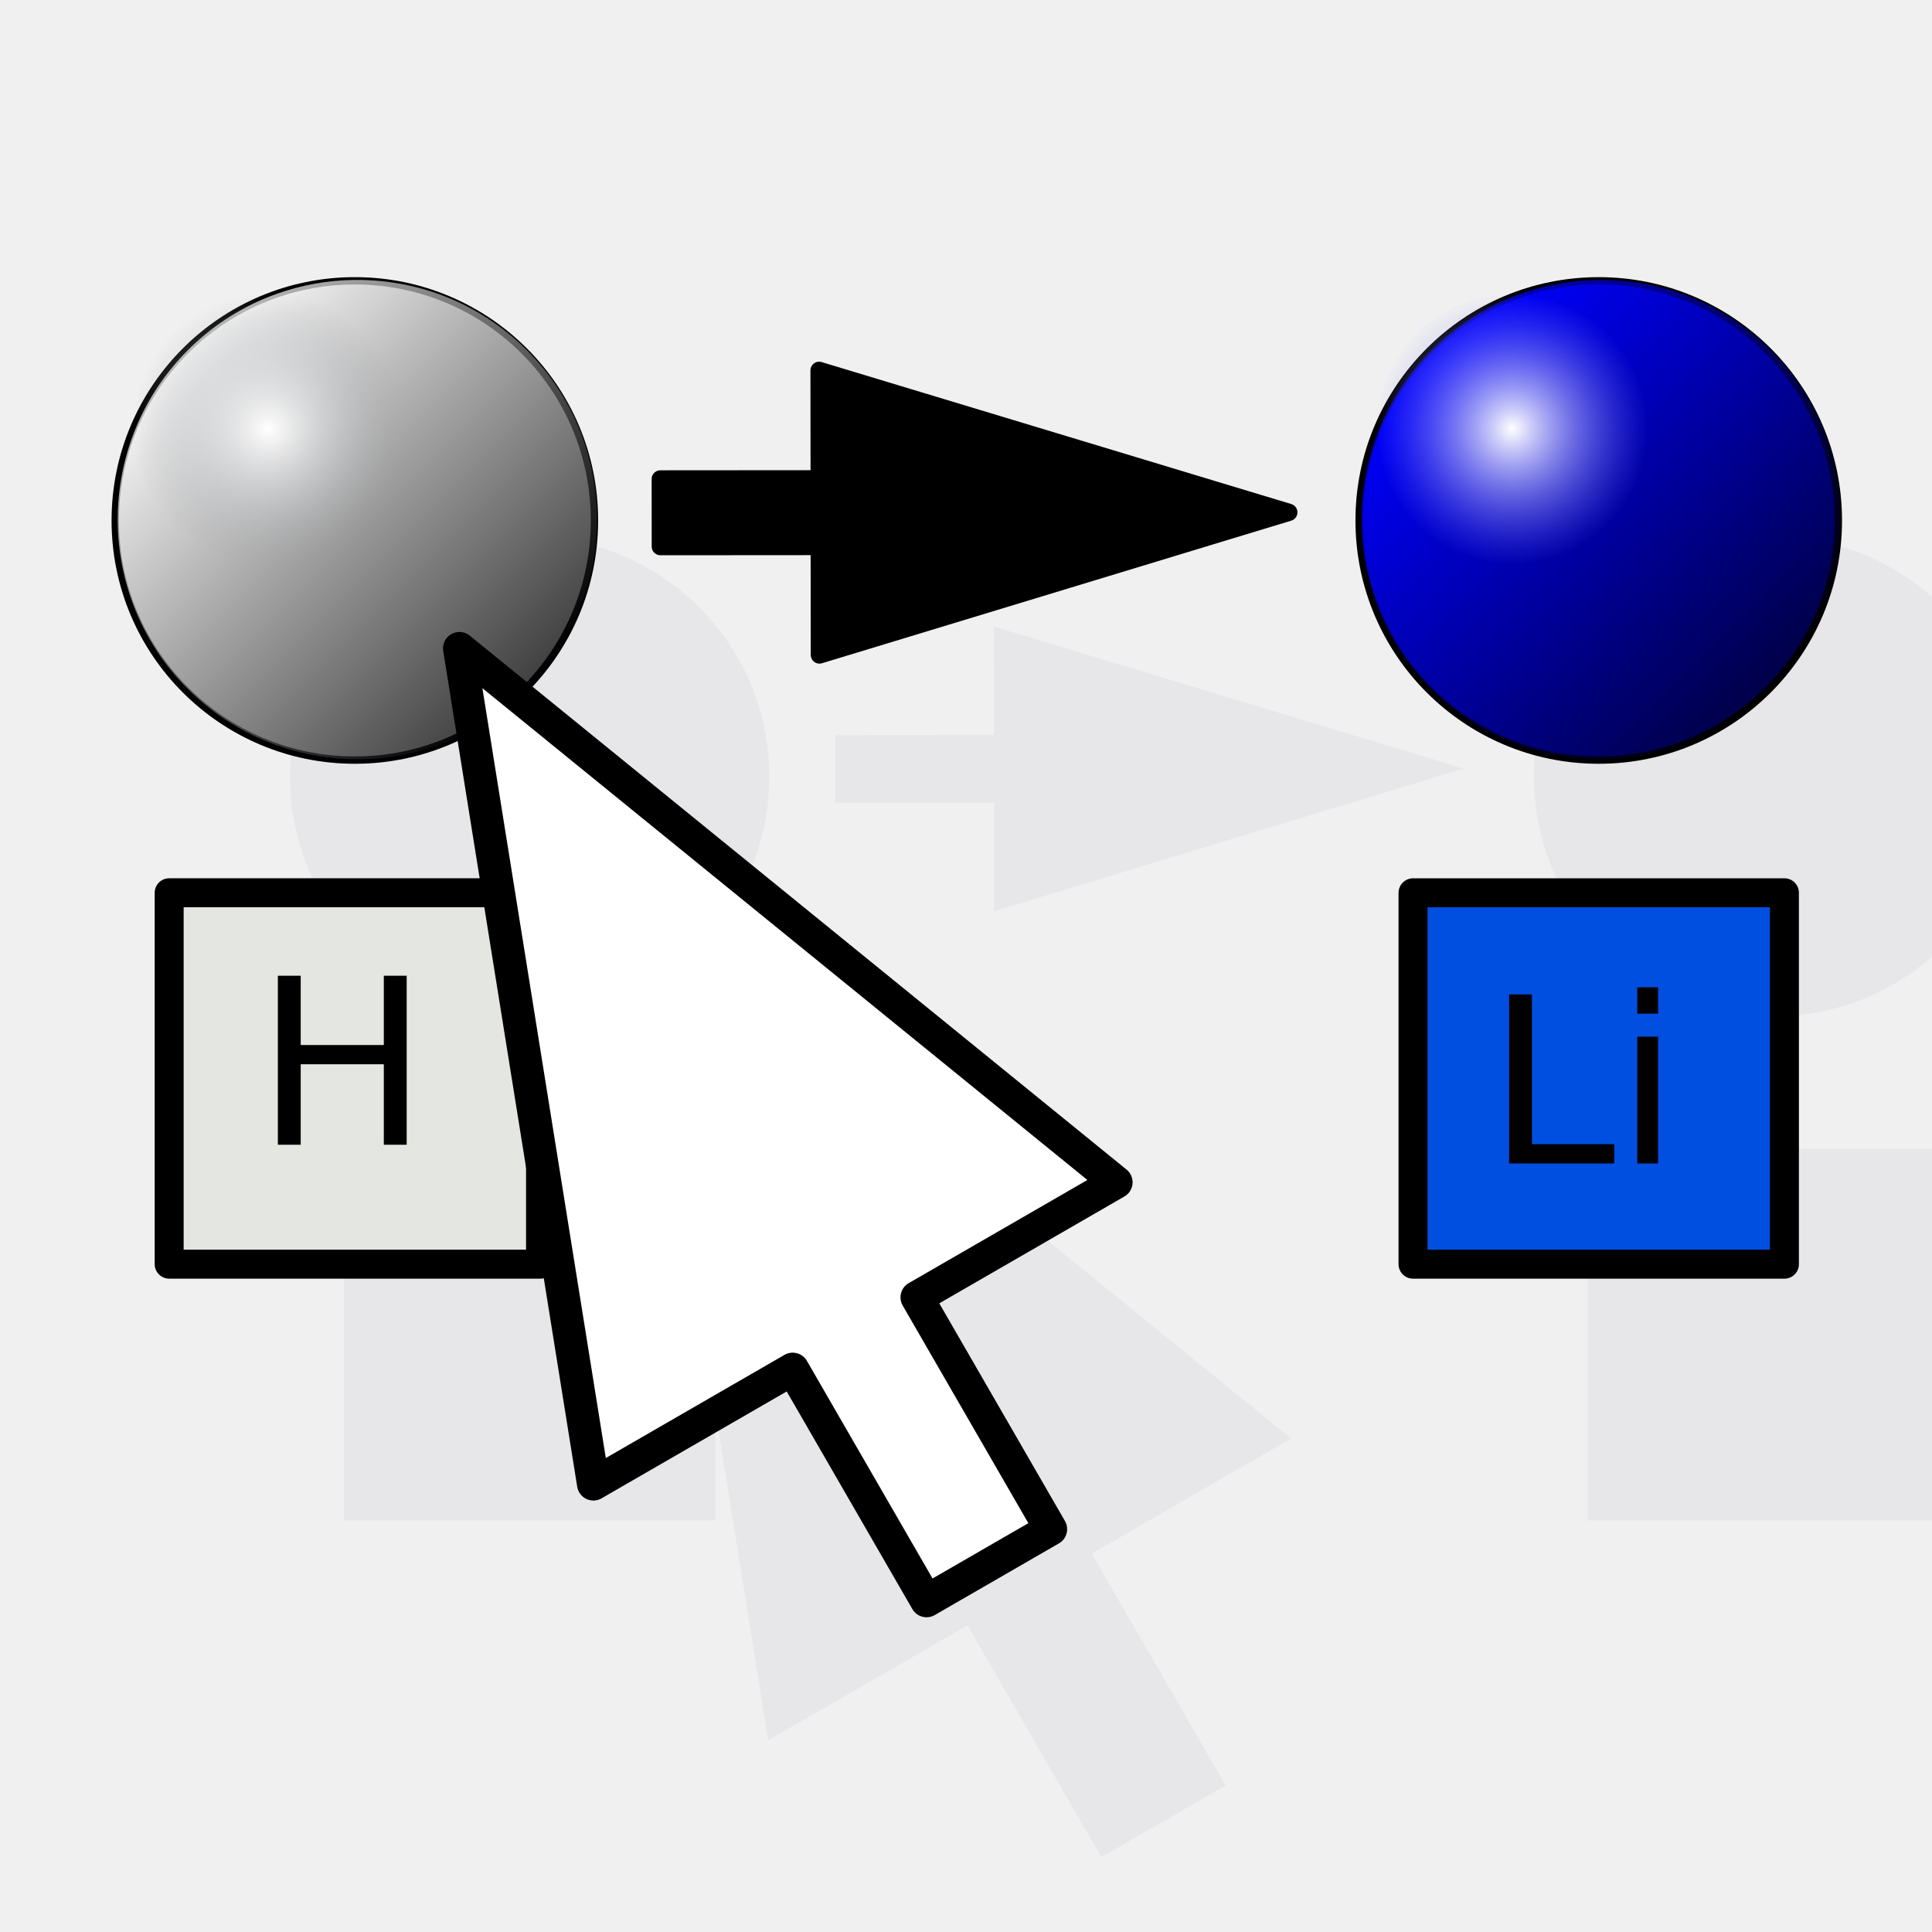
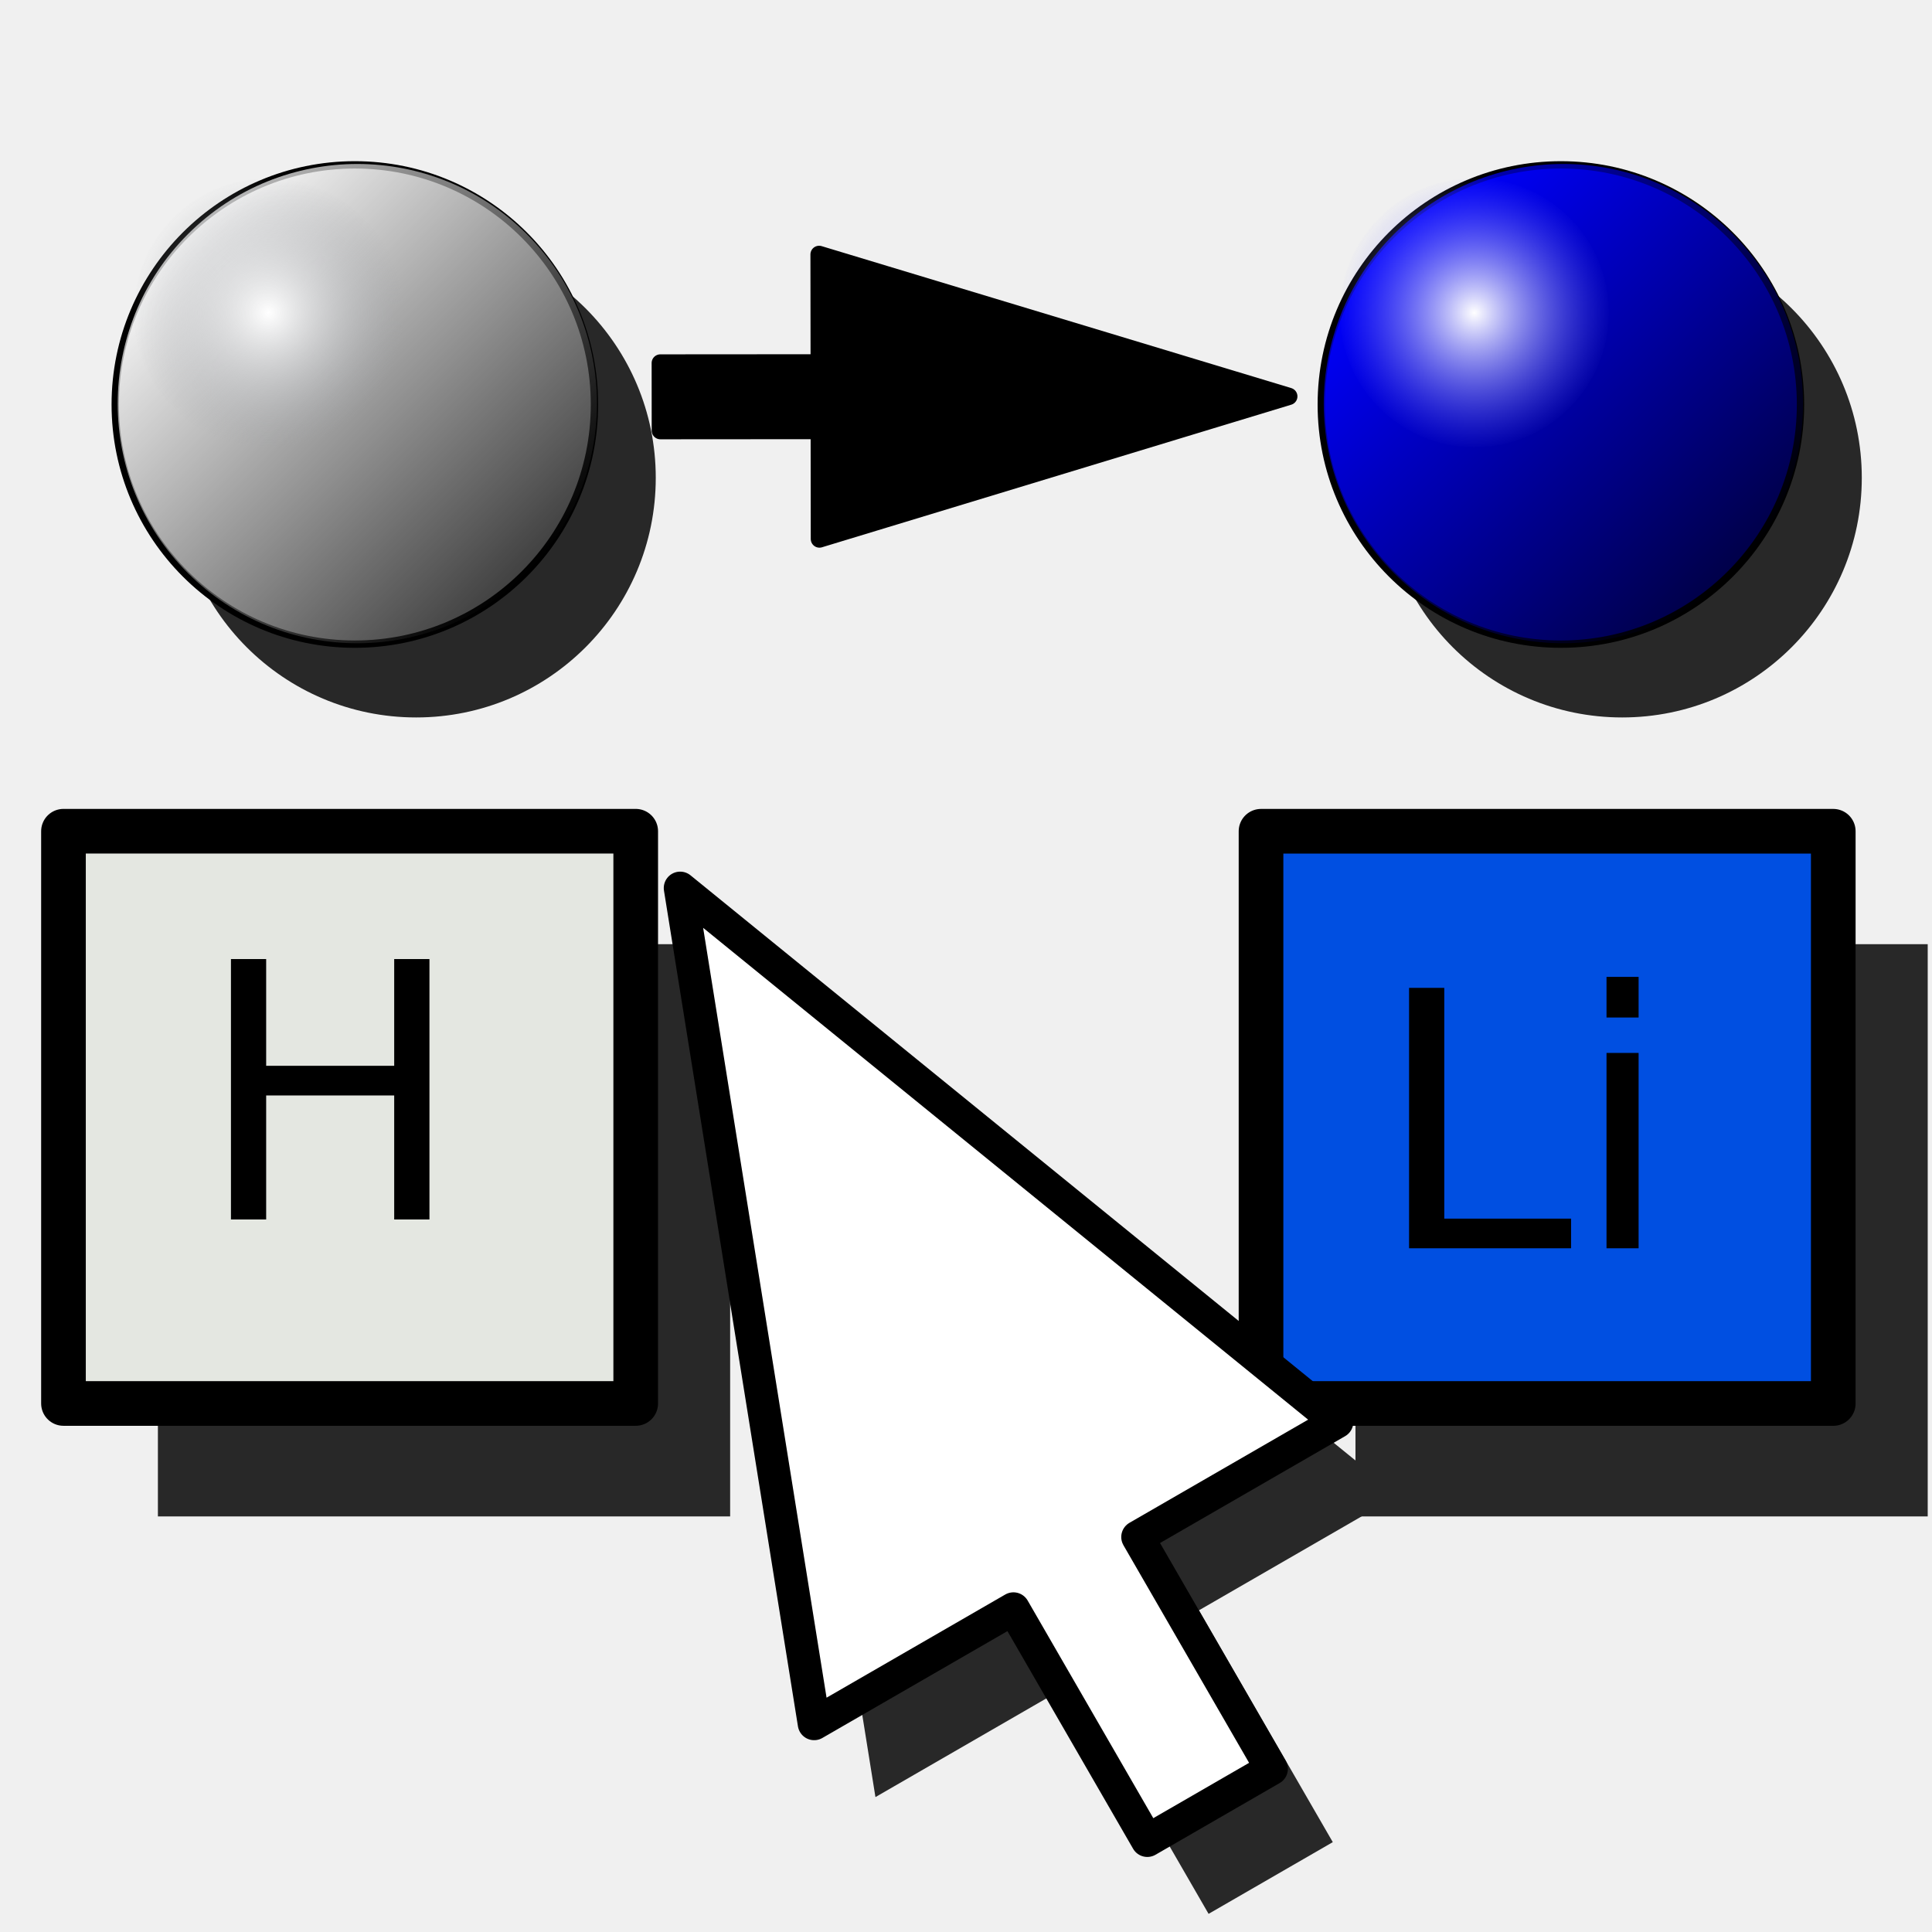
<svg xmlns="http://www.w3.org/2000/svg" xmlns:xlink="http://www.w3.org/1999/xlink" version="1.0" width="100" height="100" id="svg2">
  <defs id="defs4">
    <linearGradient id="linearGradient3458">
      <stop id="stop3460" offset="0" style="stop-color:#ffffff;stop-opacity:1" />
      <stop id="stop3462" offset="1" style="stop-color:#a2a5aa;stop-opacity:0;" />
    </linearGradient>
    <linearGradient id="linearGradient3452">
      <stop id="stop3454" offset="0" style="stop-color:#ffffff;stop-opacity:1;" />
      <stop id="stop3456" offset="1" style="stop-color:#000000;stop-opacity:1" />
    </linearGradient>
    <linearGradient id="linearGradient3384">
      <stop style="stop-color:#0000ff;stop-opacity:1;" offset="0" id="stop3386" />
      <stop style="stop-color:#000000;stop-opacity:1" offset="1" id="stop3388" />
    </linearGradient>
    <linearGradient id="linearGradient3252">
      <stop style="stop-color:#ffffff;stop-opacity:1" offset="0" id="stop3254" />
      <stop style="stop-color:#7f7fff;stop-opacity:0;" offset="1" id="stop3256" />
    </linearGradient>
    <linearGradient xlink:href="#linearGradient3384" id="linearGradient2472" gradientUnits="userSpaceOnUse" gradientTransform="matrix(0.2688926,0.2688926,-0.2688926,0.2688926,38.22773,-8.449435)" x1="25.398" y1="63.346" x2="90.625" y2="63.346" />
    <radialGradient xlink:href="#linearGradient3252" id="radialGradient2474" gradientUnits="userSpaceOnUse" gradientTransform="matrix(0.2134373,0,0,0.2134373,19.80521,5.961047)" cx="58.012" cy="63.346" fx="58.012" fy="63.346" r="33.113" />
-     <radialGradient xlink:href="#linearGradient3458" id="radialGradient2477" gradientUnits="userSpaceOnUse" gradientTransform="matrix(0.2134373,0,0,0.2134373,1.50777,8.671032)" cx="58.012" cy="63.346" fx="58.012" fy="63.346" r="33.113" />
-     <linearGradient xlink:href="#linearGradient3452" id="linearGradient2480" gradientUnits="userSpaceOnUse" gradientTransform="matrix(0.2688926,0.2688926,-0.2688926,0.2688926,19.93029,-5.73945)" x1="25.398" y1="63.346" x2="90.625" y2="63.346" />
+     <radialGradient xlink:href="#linearGradient3458" id="radialGradient2477" gradientUnits="userSpaceOnUse" gradientTransform="matrix(0.2134373,0,0,0.2134373,1.50777,2.669151)" cx="58.012" cy="63.346" fx="58.012" fy="63.346" r="33.113" />
+     <linearGradient xlink:href="#linearGradient3452" id="linearGradient2480" gradientUnits="userSpaceOnUse" gradientTransform="matrix(0.2688926,0.2688926,-0.2688926,0.2688926,19.93029,-11.74133)" x1="25.398" y1="63.346" x2="90.625" y2="63.346" />
  </defs>
-   <g id="g4485" style="fill:#e7e6e8;fill-opacity:1;stroke:none" transform="translate(105.3217,-18.11986)">
-     <path d="M -65.504,58.32 C -65.502,65.17 -71.055,70.724 -77.906,70.724 C -84.756,70.724 -90.309,65.17 -90.308,58.32 C -90.309,51.47 -84.756,45.916 -77.906,45.916 C -71.055,45.916 -65.502,51.47 -65.504,58.32 L -65.504,58.32 z " style="fill:#e7e6e8;fill-opacity:1;fill-rule:evenodd;stroke:none;stroke-width:0.38px;stroke-linecap:butt;stroke-linejoin:miter;stroke-opacity:1" id="path4435" />
-     <rect y="77.591" x="-87.517" height="19.223" width="19.223" id="rect4441" style="fill:#e7e6e8;fill-opacity:1;fill-rule:evenodd;stroke:none;stroke-width:1.5;stroke-linecap:round;stroke-linejoin:round;stroke-miterlimit:4;stroke-dasharray:none;stroke-dashoffset:0;stroke-opacity:1" />
-     <rect y="77.591" x="-23.134" height="19.223" width="19.223" id="rect4447" style="fill:#e7e6e8;fill-opacity:1;fill-rule:evenodd;stroke:none;stroke-width:1.5;stroke-linecap:round;stroke-linejoin:round;stroke-miterlimit:4;stroke-dasharray:none;stroke-dashoffset:0;stroke-opacity:1" />
-     <path id="path4451" d="M -72.494,64.94 L -65.559,108.199 L -55.243,102.243 L -48.315,114.242 L -41.887,110.531 L -48.815,98.532 L -38.499,92.576 L -72.494,64.94 z " style="fill:#e7e6e8;fill-opacity:1;fill-rule:evenodd;stroke:none;stroke-width:1.697;stroke-linecap:round;stroke-linejoin:round;stroke-miterlimit:4;stroke-dashoffset:0;stroke-opacity:1" />
-     <path d="M -1.121,58.32 C -1.12,65.17 -6.673,70.724 -13.523,70.724 C -20.373,70.724 -25.926,65.17 -25.925,58.32 C -25.926,51.47 -20.373,45.916 -13.523,45.916 C -6.673,45.916 -1.12,51.47 -1.121,58.32 L -1.121,58.32 z " style="fill:#e7e6e8;fill-opacity:1;fill-rule:evenodd;stroke:none;stroke-width:0.38px;stroke-linecap:butt;stroke-linejoin:miter;stroke-opacity:1" id="path4457" />
-     <path id="path4463" d="M -29.568,57.9 L -53.876,50.552 L -53.869,56.167 L -62.095,56.173 L -62.092,59.672 L -53.866,59.666 L -53.86,65.281 L -29.568,57.9 z " style="fill:#e7e6e8;fill-opacity:1;fill-rule:evenodd;stroke:none;stroke-width:0.898;stroke-linecap:round;stroke-linejoin:round;stroke-miterlimit:4;stroke-dashoffset:0;stroke-opacity:1" />
-   </g>
-   <path id="path3474" style="fill:#e4e4e3;fill-opacity:1;fill-rule:evenodd;stroke:#000000;stroke-width:0.38px;stroke-linecap:butt;stroke-linejoin:miter;stroke-opacity:1" d="M 30.769,26.939 C 30.771,33.789 25.218,39.343 18.367,39.343 C 11.517,39.343 5.964,33.789 5.965,26.939 C 5.964,20.088 11.517,14.535 18.367,14.535 C 25.218,14.535 30.771,20.088 30.769,26.939 L 30.769,26.939 z " />
-   <path id="path3476" style="opacity:0.717;fill:url(#linearGradient2480);fill-opacity:1;fill-rule:evenodd;stroke:none;stroke-width:1px;stroke-linecap:butt;stroke-linejoin:miter;stroke-opacity:1" d="M 27.265,35.662 C 22.422,40.507 14.569,40.508 9.725,35.664 C 4.881,30.82 4.882,22.966 9.726,18.123 C 14.569,13.278 22.423,13.278 27.267,18.122 C 32.111,22.965 32.11,30.819 27.265,35.662 L 27.265,35.662 z " />
-   <g id="g2219" transform="translate(4.256917,41.50687)">
+   <path id="path4435" style="fill:#282828;fill-opacity:1;fill-rule:evenodd;stroke:none;stroke-width:0.38px;stroke-linecap:butt;stroke-linejoin:miter;stroke-opacity:1" d="M 33.942,24.731 C 33.943,31.581 28.39,37.135 21.54,37.135 C 14.689,37.135 9.137,31.581 9.138,24.731 C 9.137,17.881 14.689,12.327 21.54,12.327 C 28.39,12.327 33.943,17.881 33.942,24.731 L 33.942,24.731 z " />
+   <rect style="fill:#282828;fill-opacity:1;fill-rule:evenodd;stroke:none;stroke-width:1.5;stroke-linecap:round;stroke-linejoin:round;stroke-miterlimit:4;stroke-dasharray:none;stroke-dashoffset:0;stroke-opacity:1" id="rect4441" width="29.619" height="29.619" x="8.173" y="48.871" />
+   <rect style="fill:#282828;fill-opacity:1;fill-rule:evenodd;stroke:none;stroke-width:1.5;stroke-linecap:round;stroke-linejoin:round;stroke-miterlimit:4;stroke-dasharray:none;stroke-dashoffset:0;stroke-opacity:1" id="rect4447" width="29.619" height="29.619" x="70.159" y="48.871" />
+   <path style="fill:#282828;fill-opacity:1;fill-rule:evenodd;stroke:none;stroke-width:1.697;stroke-linecap:round;stroke-linejoin:round;stroke-miterlimit:4;stroke-dashoffset:0;stroke-opacity:1" d="M 38.377,49.758 L 45.313,93.017 L 55.628,87.061 L 62.556,99.061 L 68.985,95.349 L 62.057,83.35 L 72.373,77.394 L 38.377,49.758 z " id="path4451" />
+   <path id="path4457" style="fill:#282828;fill-opacity:1;fill-rule:evenodd;stroke:none;stroke-width:0.38px;stroke-linecap:butt;stroke-linejoin:miter;stroke-opacity:1" d="M 96.366,24.731 C 96.367,31.581 90.814,37.135 83.964,37.135 C 77.113,37.135 71.561,31.581 71.562,24.731 C 71.561,17.881 77.113,12.327 83.964,12.327 C 90.814,12.327 96.367,17.881 96.366,24.731 L 96.366,24.731 z " />
+   <path id="path3474" style="fill:#e4e4e3;fill-opacity:1;fill-rule:evenodd;stroke:#000000;stroke-width:0.38px;stroke-linecap:butt;stroke-linejoin:miter;stroke-opacity:1" d="M 30.769,20.937 C 30.771,27.787 25.218,33.341 18.367,33.341 C 11.517,33.341 5.964,27.787 5.965,20.937 C 5.964,14.087 11.517,8.533 18.367,8.533 C 25.218,8.533 30.771,14.087 30.769,20.937 L 30.769,20.937 z " />
+   <path id="path3476" style="opacity:0.717;fill:url(#linearGradient2480);fill-opacity:1;fill-rule:evenodd;stroke:none;stroke-width:1px;stroke-linecap:butt;stroke-linejoin:miter;stroke-opacity:1" d="M 27.265,29.66 C 22.422,34.505 14.569,34.506 9.725,29.662 C 4.881,24.818 4.882,16.964 9.726,12.121 C 14.569,7.277 22.423,7.276 27.267,12.12 C 32.111,16.964 32.11,24.817 27.265,29.66 L 27.265,29.66 z " />
+   <g id="g2219" transform="matrix(1.540816,0,0,1.540816,-3.646858,35.77771)">
    <rect y="4.703" x="4.499" height="19.223" width="19.223" id="rect2217" style="opacity:1;fill:#e4e7e1;fill-opacity:1;fill-rule:evenodd;stroke:#000000;stroke-width:1.5;stroke-linecap:round;stroke-linejoin:round;stroke-miterlimit:4;stroke-dasharray:none;stroke-dashoffset:0;stroke-opacity:1" />
    <path id="text3300" d="M 10.125,8.997 L 11.308,8.997 L 11.308,12.583 L 15.609,12.583 L 15.609,8.997 L 16.793,8.997 L 16.793,17.745 L 15.609,17.745 L 15.609,13.579 L 11.308,13.579 L 11.308,17.745 L 10.125,17.745 L 10.125,8.997" style="font-size:12px;font-style:normal;font-weight:normal;fill:#000000;fill-opacity:1;stroke:none;stroke-width:1px;stroke-linecap:butt;stroke-linejoin:miter;stroke-opacity:1;font-family:Bitstream Vera Sans" />
  </g>
-   <g id="g2215" transform="translate(68.86829,14.81966)">
+   <g id="g2215" transform="matrix(1.540816,0,0,1.540816,58.69102,-5.342363)">
    <rect y="31.391" x="4.27" height="19.223" width="19.223" id="rect3191" style="fill:#004fe1;fill-opacity:1;fill-rule:evenodd;stroke:#000000;stroke-width:1.5;stroke-linecap:round;stroke-linejoin:round;stroke-miterlimit:4;stroke-dasharray:none;stroke-dashoffset:0;stroke-opacity:1" />
    <path id="text3342" d="M 9.243,36.652 L 10.426,36.652 L 10.426,44.404 L 14.686,44.404 L 14.686,45.4 L 9.243,45.4 L 9.243,36.652 M 15.876,38.838 L 16.954,38.838 L 16.954,45.4 L 15.876,45.4 L 15.876,38.838 M 15.876,36.283 L 16.954,36.283 L 16.954,37.648 L 15.876,37.648 L 15.876,36.283" style="font-size:12px;font-style:normal;font-weight:normal;fill:#000000;fill-opacity:1;stroke:none;stroke-width:1px;stroke-linecap:butt;stroke-linejoin:miter;stroke-opacity:1;font-family:Bitstream Vera Sans" />
  </g>
-   <path style="fill:#ffffff;fill-opacity:1;fill-rule:evenodd;stroke:#000000;stroke-width:1.697;stroke-linecap:round;stroke-linejoin:round;stroke-miterlimit:4;stroke-dashoffset:0;stroke-opacity:1" d="M 23.779,33.559 L 30.714,76.818 L 41.03,70.862 L 47.958,82.861 L 54.386,79.15 L 47.458,67.15 L 57.774,61.195 L 23.779,33.559 z " id="path6783" />
-   <path id="path3478" style="fill:url(#radialGradient2477);fill-opacity:1;fill-rule:evenodd;stroke:none;stroke-width:1px;stroke-linecap:butt;stroke-linejoin:miter;stroke-opacity:1" d="M 20.851,22.191 C 20.851,26.036 17.735,29.154 13.89,29.154 C 10.045,29.154 6.928,26.036 6.929,22.191 C 6.928,18.347 10.045,15.229 13.89,15.229 C 17.735,15.229 20.851,18.347 20.851,22.191 L 20.851,22.191 z " />
-   <g id="g2464" transform="translate(46.08535,2.709985)">
+   <path style="fill:#ffffff;fill-opacity:1;fill-rule:evenodd;stroke:#000000;stroke-width:1.697;stroke-linecap:round;stroke-linejoin:round;stroke-miterlimit:4;stroke-dashoffset:0;stroke-opacity:1" d="M 35.205,45.964 L 42.14,89.223 L 52.456,83.267 L 59.384,95.267 L 65.812,91.555 L 58.884,79.556 L 69.2,73.6 L 35.205,45.964 z " id="path6783" />
+   <path id="path3478" style="fill:url(#radialGradient2477);fill-opacity:1;fill-rule:evenodd;stroke:none;stroke-width:1px;stroke-linecap:butt;stroke-linejoin:miter;stroke-opacity:1" d="M 20.851,16.19 C 20.851,20.034 17.735,23.152 13.89,23.152 C 10.045,23.152 6.928,20.034 6.929,16.19 C 6.928,12.345 10.045,9.227 13.89,9.227 C 17.735,9.227 20.851,12.345 20.851,16.19 L 20.851,16.19 z " />
+   <g id="g2464" transform="translate(44.12659,-3.291896)">
    <path d="M 49.067,24.229 C 49.068,31.079 43.515,36.633 36.665,36.633 C 29.815,36.633 24.262,31.079 24.263,24.229 C 24.262,17.379 29.815,11.825 36.665,11.825 C 43.515,11.825 49.068,17.379 49.067,24.229 L 49.067,24.229 z " style="fill:#0000ff;fill-opacity:1;fill-rule:evenodd;stroke:#000000;stroke-width:0.38px;stroke-linecap:butt;stroke-linejoin:miter;stroke-opacity:1" id="path2466" />
    <path d="M 45.563,32.952 C 40.72,37.797 32.866,37.798 28.022,32.954 C 23.178,28.11 23.179,20.256 28.024,15.413 C 32.867,10.568 40.721,10.568 45.564,15.412 C 50.408,20.256 50.408,28.109 45.563,32.952 L 45.563,32.952 z " style="opacity:0.717;fill:url(#linearGradient2472);fill-opacity:1;fill-rule:evenodd;stroke:none;stroke-width:1px;stroke-linecap:butt;stroke-linejoin:miter;stroke-opacity:1" id="path2468" />
    <path d="M 39.148,19.481 C 39.149,23.326 36.032,26.444 32.187,26.444 C 28.342,26.444 25.225,23.326 25.226,19.481 C 25.225,15.637 28.342,12.519 32.187,12.519 C 36.032,12.519 39.149,15.637 39.148,19.481 L 39.148,19.481 z " style="fill:url(#radialGradient2474);fill-opacity:1;fill-rule:evenodd;stroke:none;stroke-width:1px;stroke-linecap:butt;stroke-linejoin:miter;stroke-opacity:1" id="path2470" />
  </g>
-   <path style="fill:#000000;fill-opacity:1;fill-rule:evenodd;stroke:#000000;stroke-width:0.898;stroke-linecap:round;stroke-linejoin:round;stroke-miterlimit:4;stroke-dashoffset:0;stroke-opacity:1" d="M 66.706,26.519 L 42.397,19.171 L 42.404,24.786 L 34.178,24.792 L 34.181,28.291 L 42.407,28.285 L 42.414,33.9 L 66.706,26.519 z " id="path3464" />
+   <path style="fill:#000000;fill-opacity:1;fill-rule:evenodd;stroke:#000000;stroke-width:0.898;stroke-linecap:round;stroke-linejoin:round;stroke-miterlimit:4;stroke-dashoffset:0;stroke-opacity:1" d="M 66.706,20.517 L 42.397,13.169 L 42.404,18.784 L 34.178,18.79 L 34.181,22.289 L 42.407,22.283 L 42.414,27.898 L 66.706,20.517 z " id="path3464" />
</svg>
